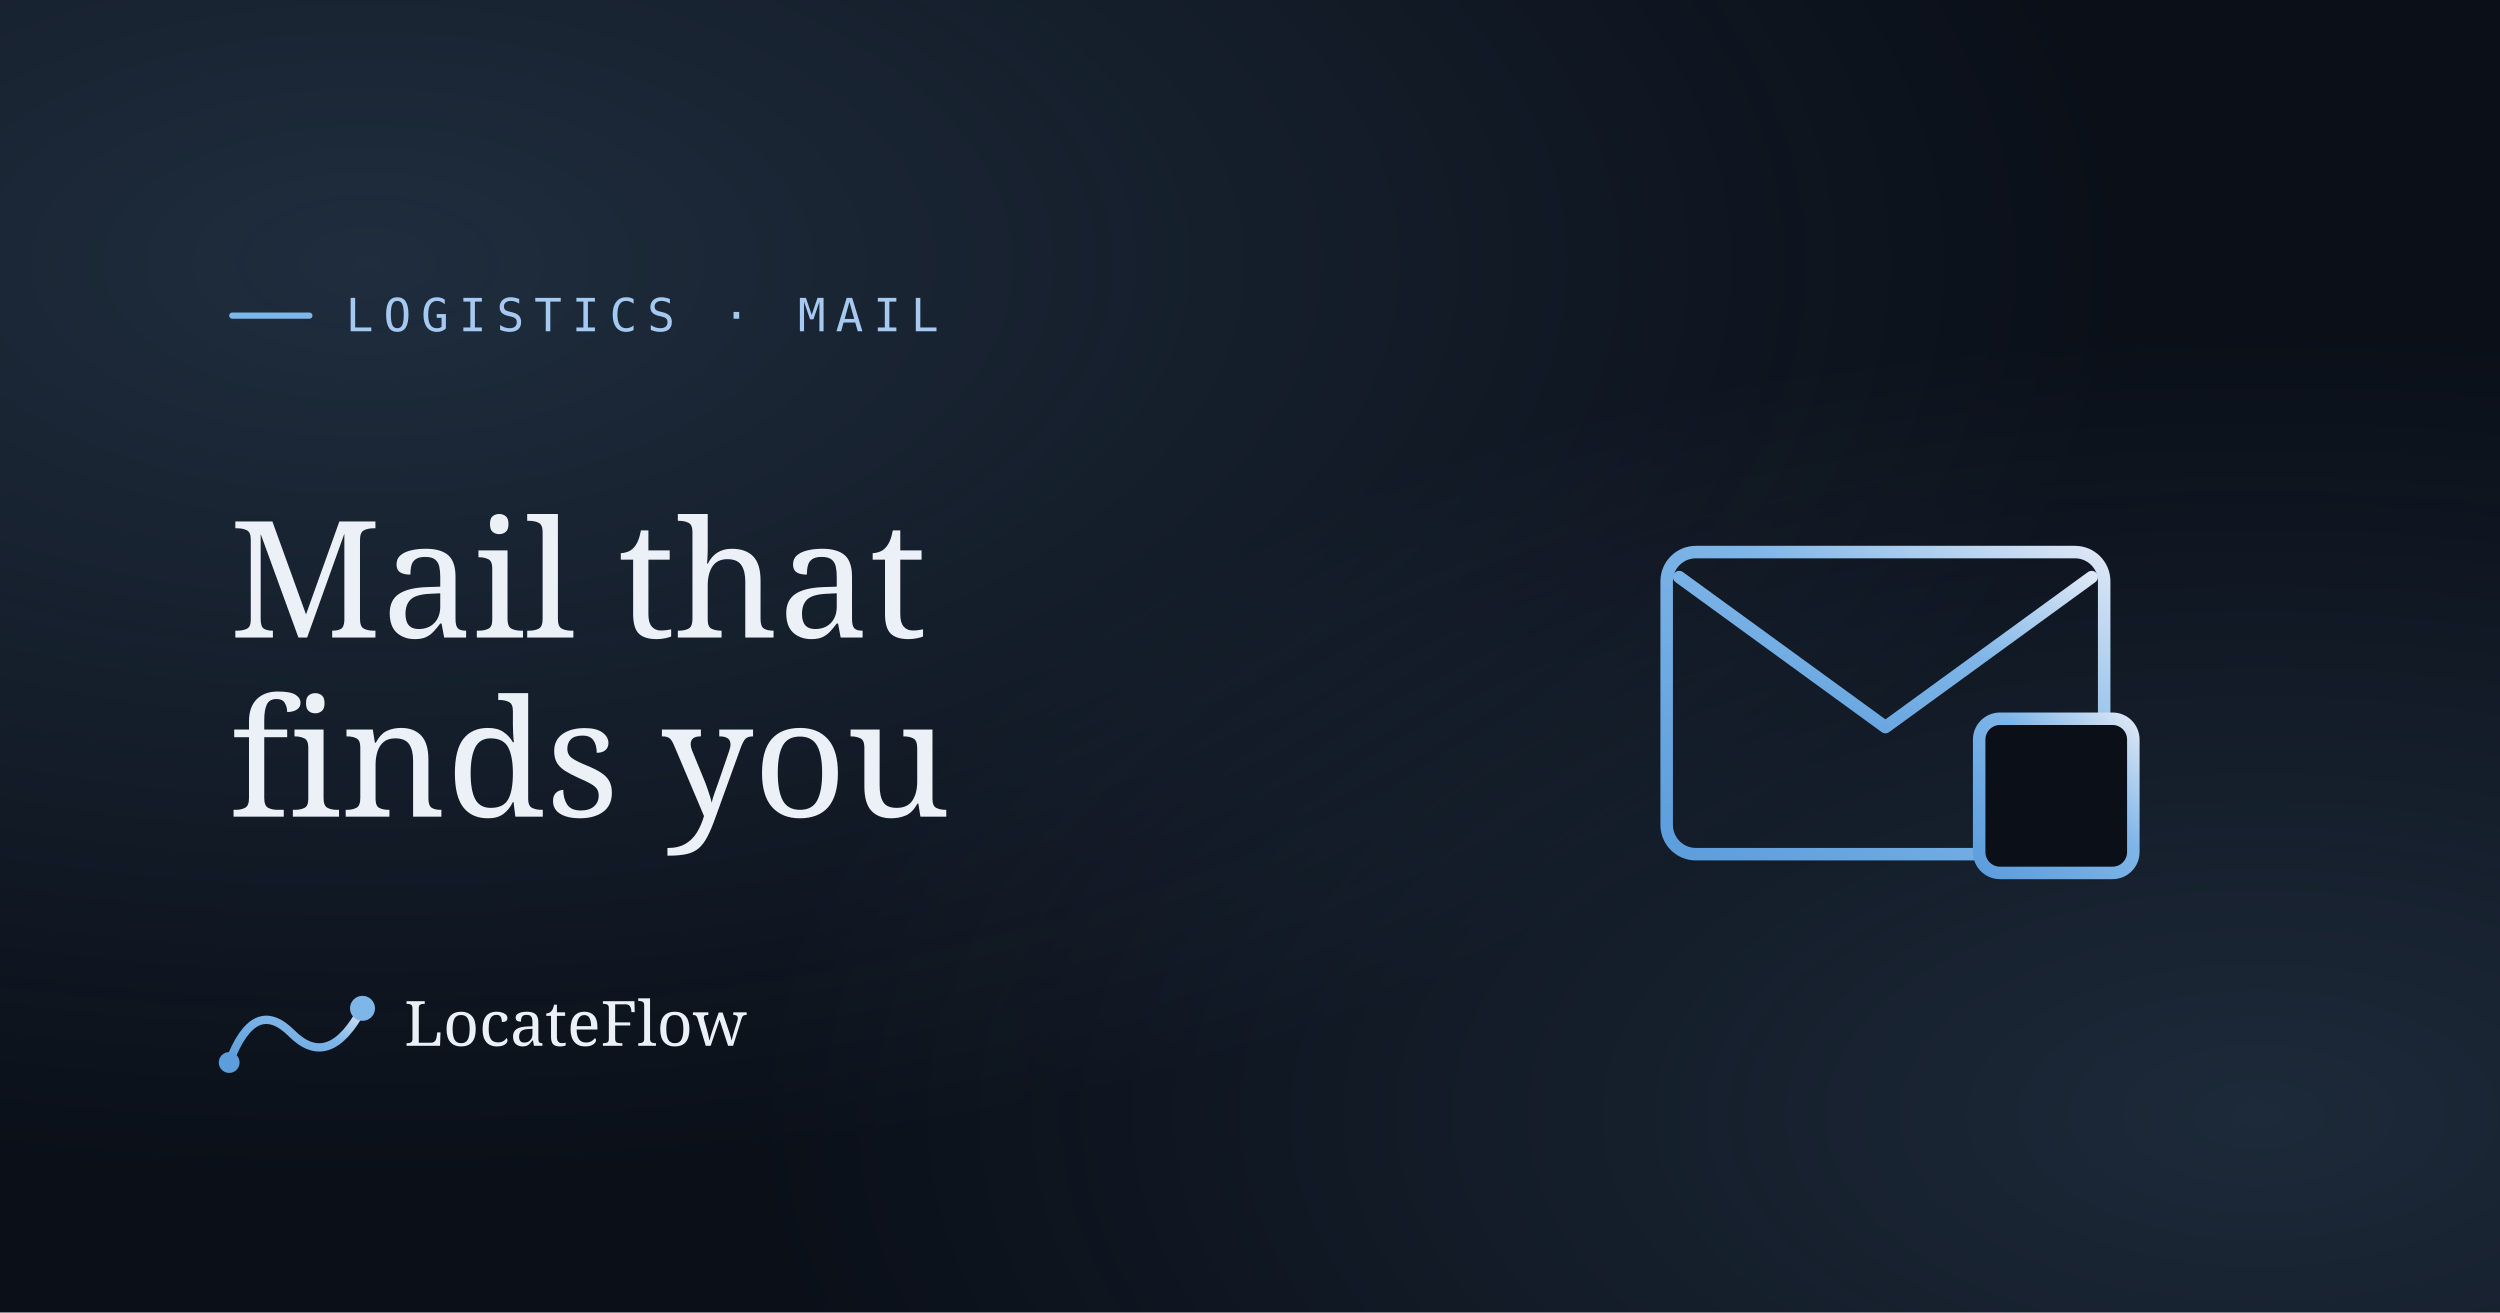
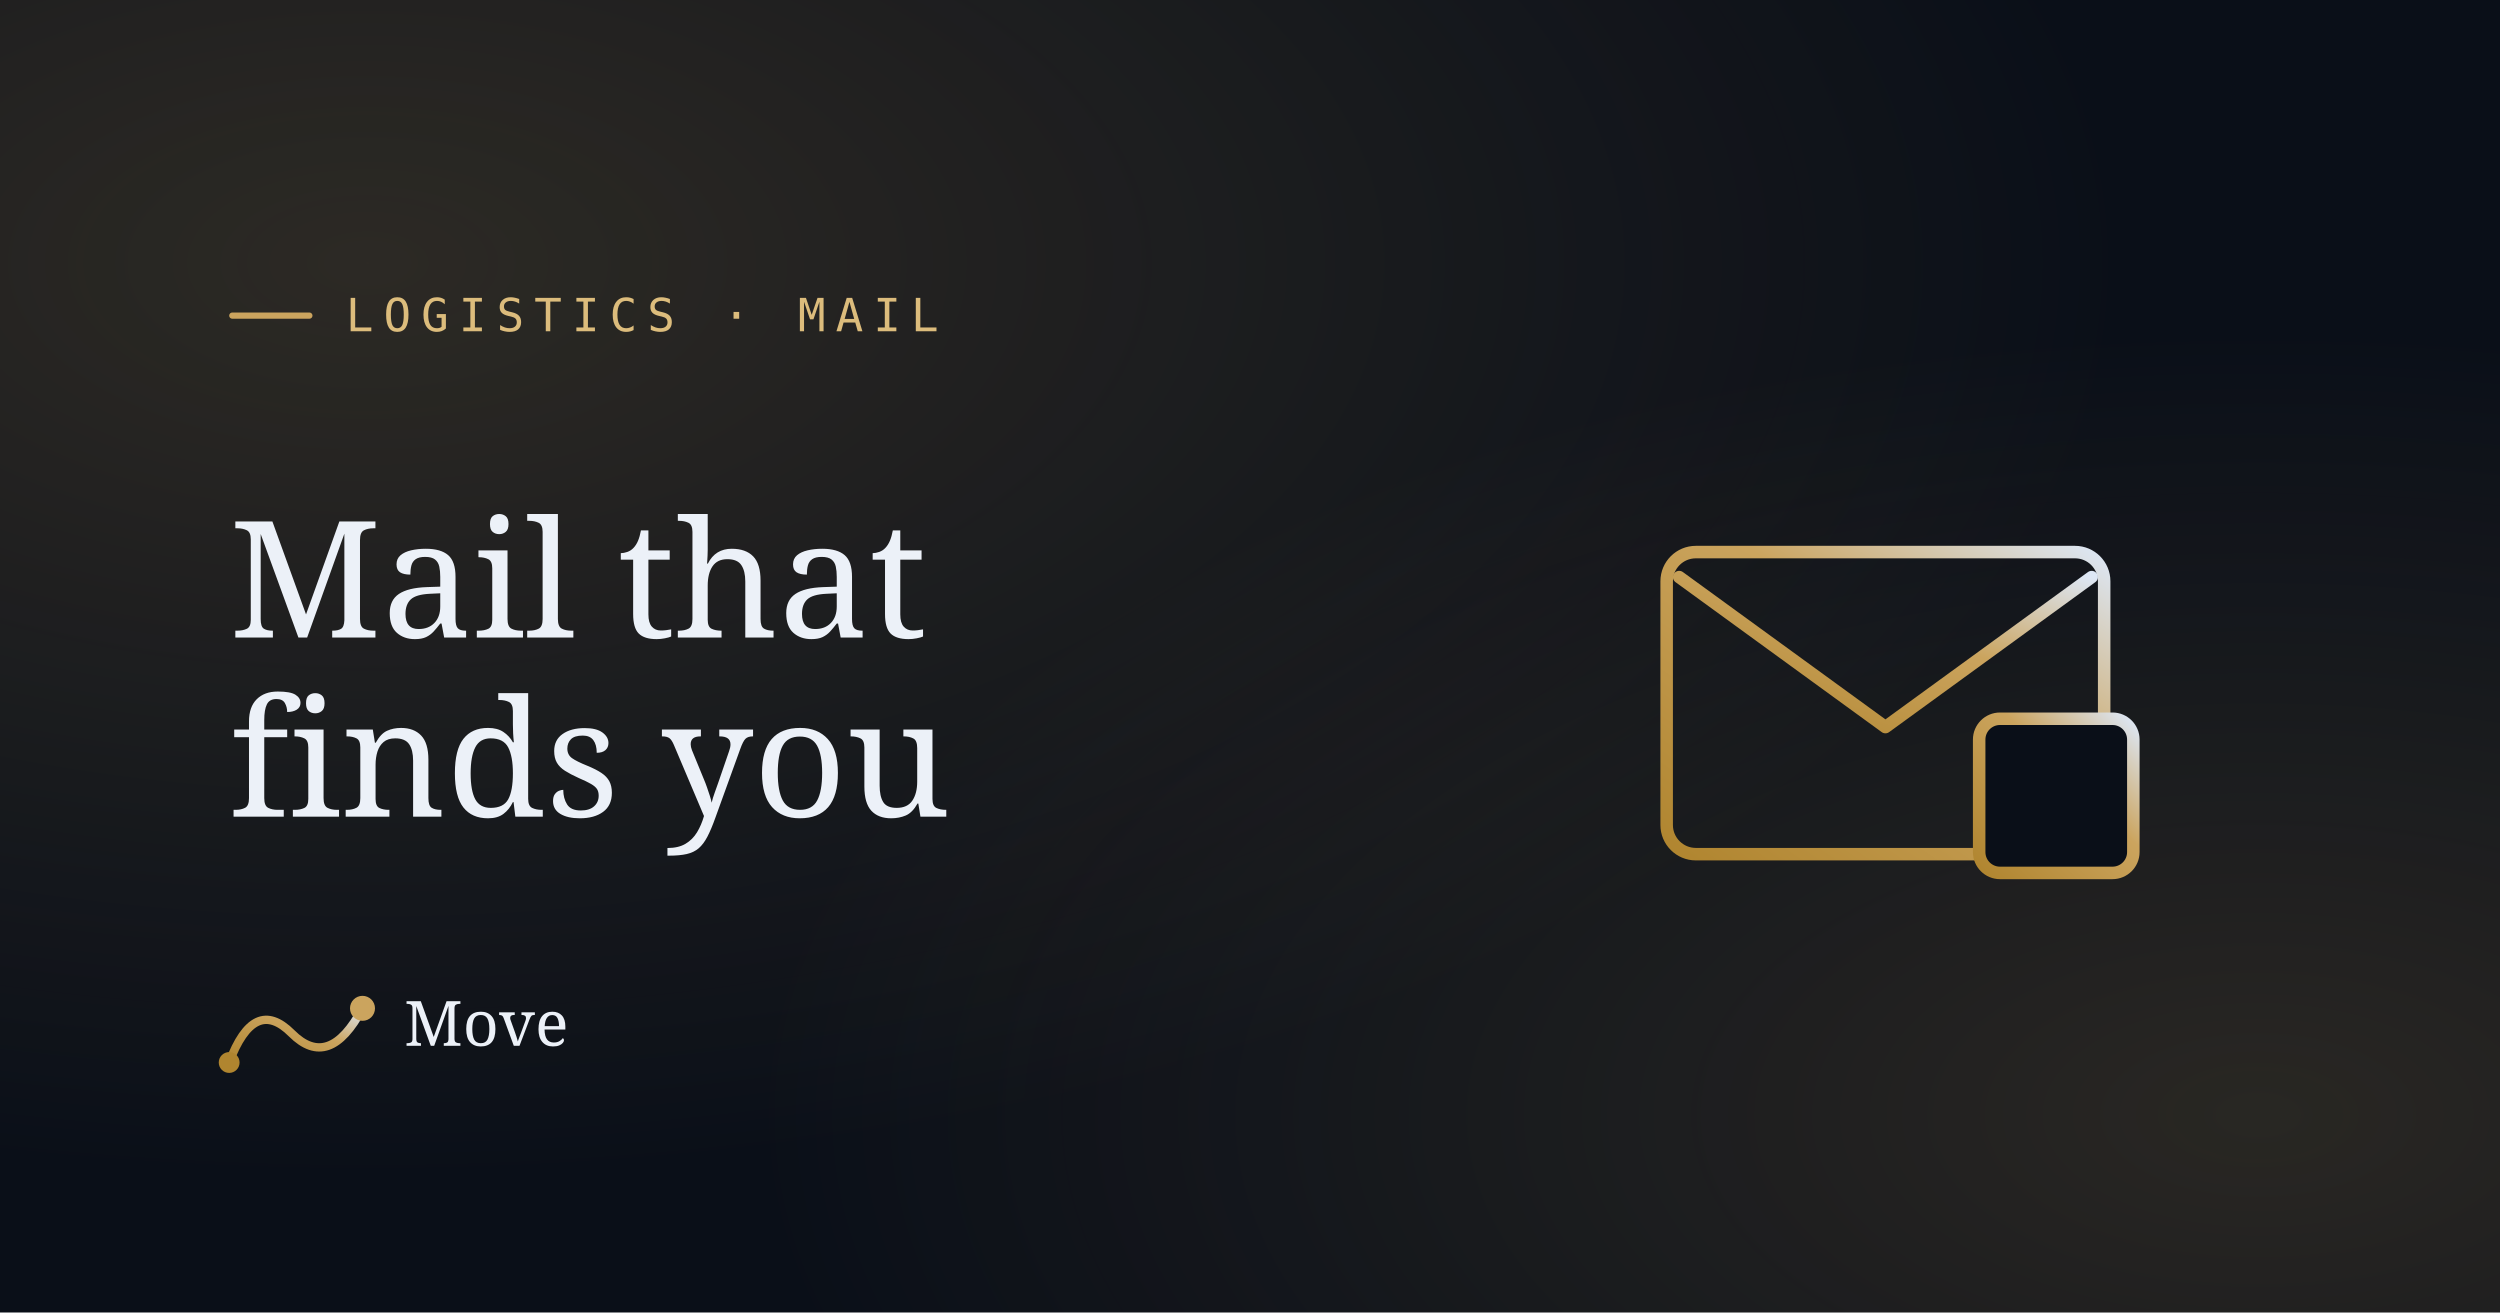
<svg xmlns="http://www.w3.org/2000/svg" viewBox="0 0 1200 630" fill="none" role="img" aria-label="Mail and packages at a new home">
  <defs>
    <linearGradient id="flow" x1="0" y1="1" x2="1" y2="0">
-       <stop offset="0%" stop-color="#5C9DDC" />
-       <stop offset="60%" stop-color="#7FB6E8" />
+       <stop offset="0%" stop-color="#B0852F" />
+       <stop offset="60%" stop-color="#CBA45E" />
      <stop offset="100%" stop-color="#DDE7F5" />
    </linearGradient>
    <radialGradient id="tr" cx="0.15" cy="0.2" r="0.7">
-       <stop offset="0%" stop-color="#7FB6E8" stop-opacity="0.18" />
-       <stop offset="100%" stop-color="#7FB6E8" stop-opacity="0" />
+       <stop offset="0%" stop-color="#CBA45E" stop-opacity="0.18" />
+       <stop offset="100%" stop-color="#CBA45E" stop-opacity="0" />
    </radialGradient>
    <radialGradient id="br" cx="0.9" cy="0.85" r="0.6">
-       <stop offset="0%" stop-color="#7FB6E8" stop-opacity="0.16" />
-       <stop offset="100%" stop-color="#7FB6E8" stop-opacity="0" />
+       <stop offset="0%" stop-color="#CBA45E" stop-opacity="0.16" />
+       <stop offset="100%" stop-color="#CBA45E" stop-opacity="0" />
    </radialGradient>
  </defs>
  <rect width="1200" height="630" fill="#0A0F18" />
  <rect width="1200" height="630" fill="url(#tr)" />
  <rect width="1200" height="630" fill="url(#br)" />
-   <rect x="110" y="150" width="40" height="3" rx="1.5" fill="#7FB6E8" />
-   <text x="166" y="159" font-family="'Geist Mono', ui-monospace, monospace" font-size="22" letter-spacing="0.22em" fill="#A5C9F0">LOGISTICS · MAIL</text>
-   <text x="110" y="306" font-family="Fraunces, Georgia, serif" font-size="78" font-weight="500" fill="#ECF1F8" letter-spacing="0">Mail that</text>
-   <text x="110" y="392" font-family="Fraunces, Georgia, serif" font-size="78" font-weight="500" fill="#ECF1F8" letter-spacing="0">finds you</text>
+   <rect x="110" y="150" width="40" height="3" rx="1.5" fill="#CBA45E" />
+   <text x="166" y="159" font-family="'Geist Mono', ui-monospace, monospace" font-size="22" letter-spacing="0.22em" fill="#DCBC7C">LOGISTICS · MAIL</text>
+   <text x="110" y="306" font-family="Playfair Display, Didot, Georgia, serif" font-size="78" font-weight="500" fill="#ECF1F8" letter-spacing="0">Mail that</text>
+   <text x="110" y="392" font-family="Playfair Display, Didot, Georgia, serif" font-size="78" font-weight="500" fill="#ECF1F8" letter-spacing="0">finds you</text>
  <g transform="translate(800,225)" stroke="url(#flow)" stroke-width="6" stroke-linecap="round" stroke-linejoin="round">
    <rect x="0" y="40" width="210" height="145" rx="14" />
    <path d="M6 52 L105 124 L204 52" />
    <rect x="150" y="120" width="74" height="74" rx="10" fill="#0A0F18" />
    <line x1="150" y1="157" x2="224" y2="157" />
    <line x1="187" y1="120" x2="187" y2="194" />
  </g>
  <g transform="translate(110,470)">
    <path d="M0 40 Q 12 8, 30 26 T 64 14" stroke="url(#flow)" stroke-width="4" fill="none" stroke-linecap="round" />
-     <circle cx="0" cy="40" r="5" fill="#5C9DDC" />
-     <circle cx="64" cy="14" r="6" fill="#7FB6E8" />
-     <text x="84" y="32" font-family="Fraunces, Georgia, serif" font-size="30" fill="#ECF1F8">LocateFlow</text>
+     <circle cx="0" cy="40" r="5" fill="#B0852F" />
+     <circle cx="64" cy="14" r="6" fill="#CBA45E" />
+     <text x="84" y="32" font-family="Playfair Display, Didot, Georgia, serif" font-size="30" fill="#ECF1F8">Move</text>
  </g>
</svg>
